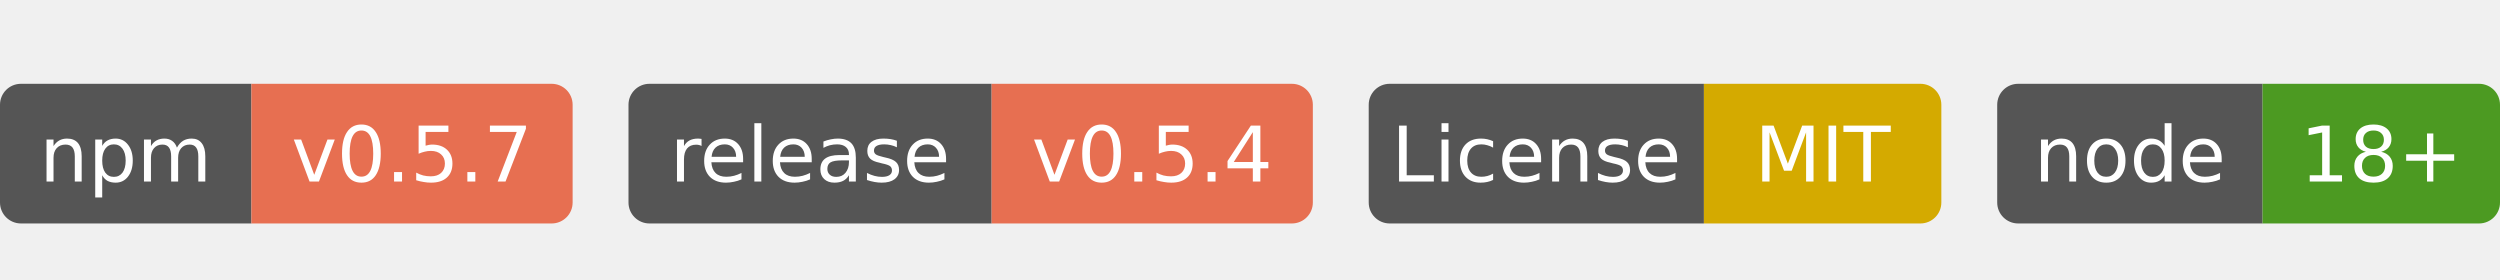
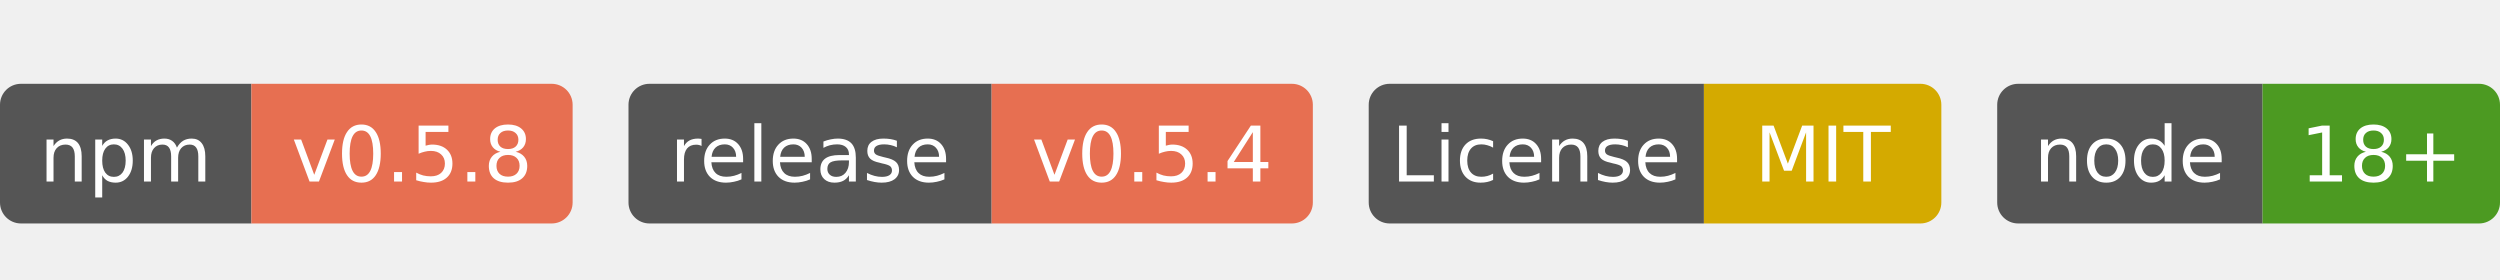
- <svg xmlns="http://www.w3.org/2000/svg" width="358" height="40" viewBox="0 0 358 40" role="img" aria-label="npm v0.5.7, release v0.5.4, MIT license, Node 18+">
+ <svg xmlns="http://www.w3.org/2000/svg" width="358" height="40" viewBox="0 0 358 40" role="img" aria-label="npm v0.5.8, release v0.5.4, MIT license, Node 18+">
  <defs>
    <clipPath id="npm">
      <rect x="0" y="12" width="82" height="20" rx="3" />
    </clipPath>
    <clipPath id="release">
      <rect x="90" y="12" width="98" height="20" rx="3" />
    </clipPath>
    <clipPath id="license">
      <rect x="196" y="12" width="82" height="20" rx="3" />
    </clipPath>
    <clipPath id="node">
      <rect x="286" y="12" width="72" height="20" rx="3" />
    </clipPath>
  </defs>
  <g clip-path="url(#npm)">
    <rect x="0" y="12" width="36" height="20" fill="#555" />
    <rect x="36" y="12" width="46" height="20" fill="#e76f51" />
  </g>
  <g clip-path="url(#release)">
    <rect x="90" y="12" width="52" height="20" fill="#555" />
    <rect x="142" y="12" width="46" height="20" fill="#e76f51" />
  </g>
  <g clip-path="url(#license)">
    <rect x="196" y="12" width="48" height="20" fill="#555" />
    <rect x="244" y="12" width="34" height="20" fill="#d4aa00" />
  </g>
  <g clip-path="url(#node)">
    <rect x="286" y="12" width="38" height="20" fill="#555" />
    <rect x="324" y="12" width="34" height="20" fill="#4c9a22" />
  </g>
  <g fill="#fff" font-family="Verdana,DejaVu Sans,sans-serif" font-size="11">
    <text x="18" y="26" text-anchor="middle">npm</text>
-     <text x="59" y="26" text-anchor="middle">v0.5.7</text>
+     <text x="59" y="26" text-anchor="middle">v0.5.8</text>
    <text x="116" y="26" text-anchor="middle">release</text>
    <text x="165" y="26" text-anchor="middle">v0.5.4</text>
    <text x="220" y="26" text-anchor="middle">License</text>
    <text x="261" y="26" text-anchor="middle">MIT</text>
    <text x="305" y="26" text-anchor="middle">node</text>
    <text x="341" y="26" text-anchor="middle">18+</text>
  </g>
</svg>
